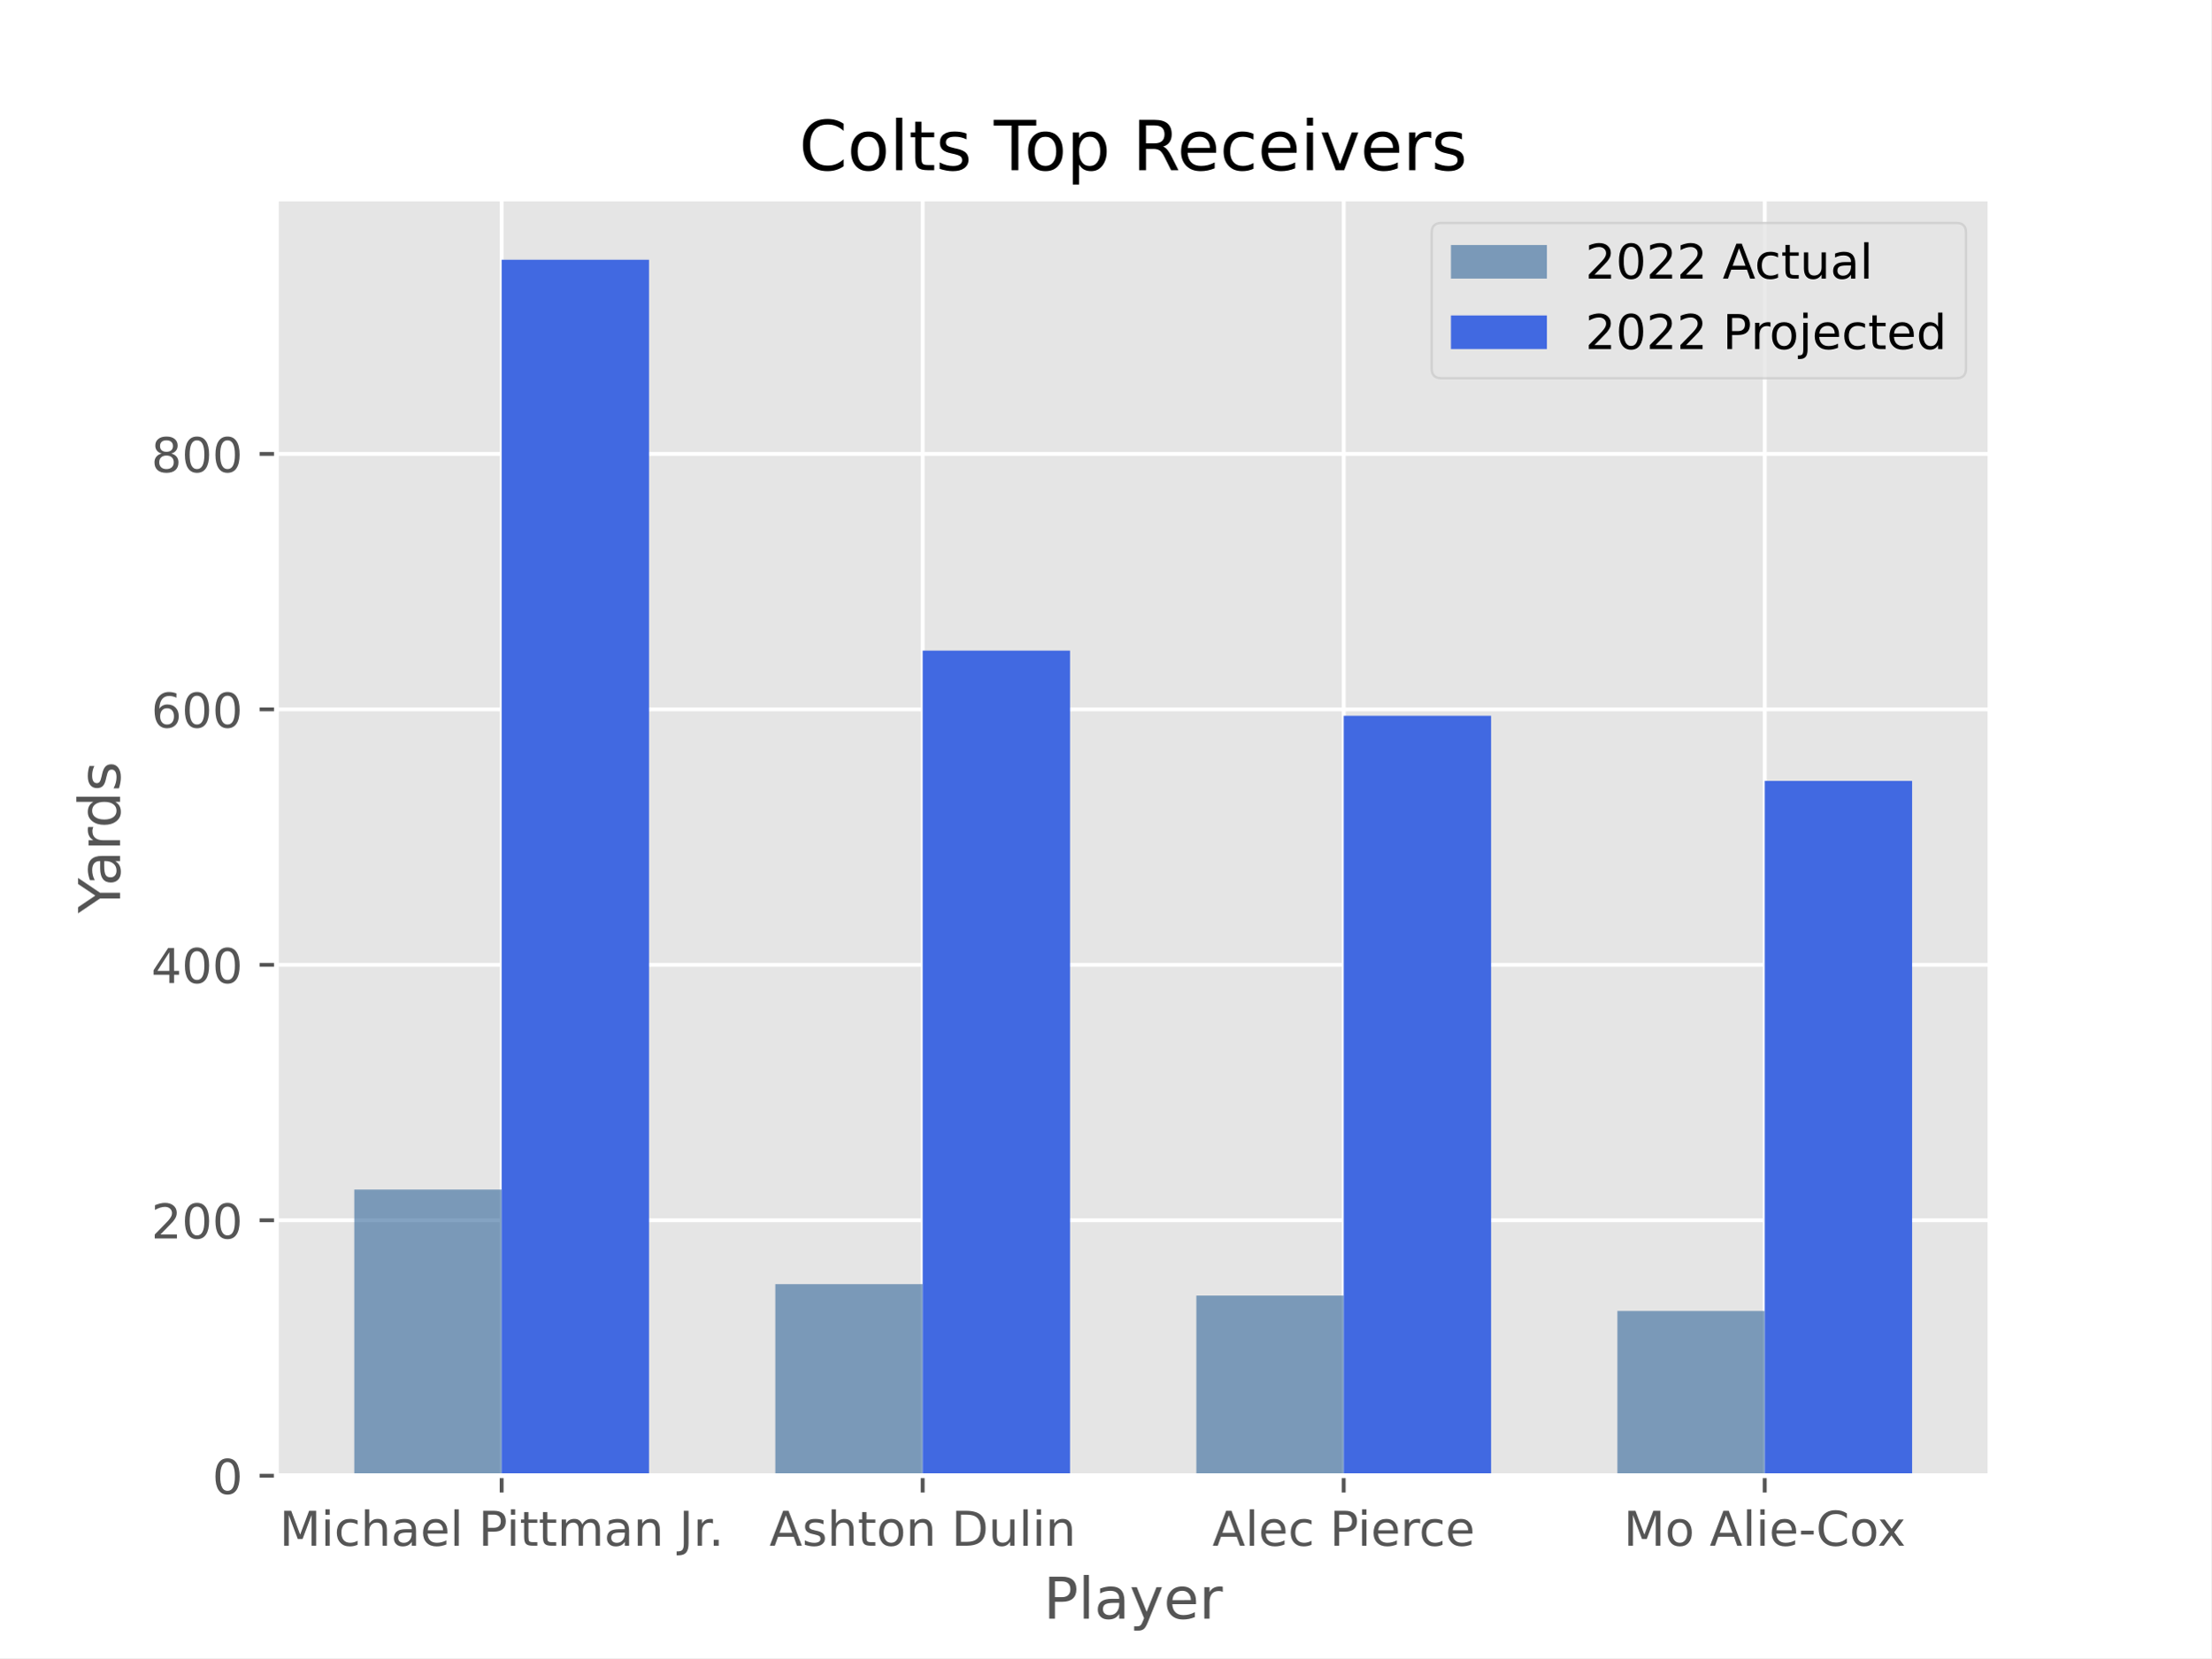
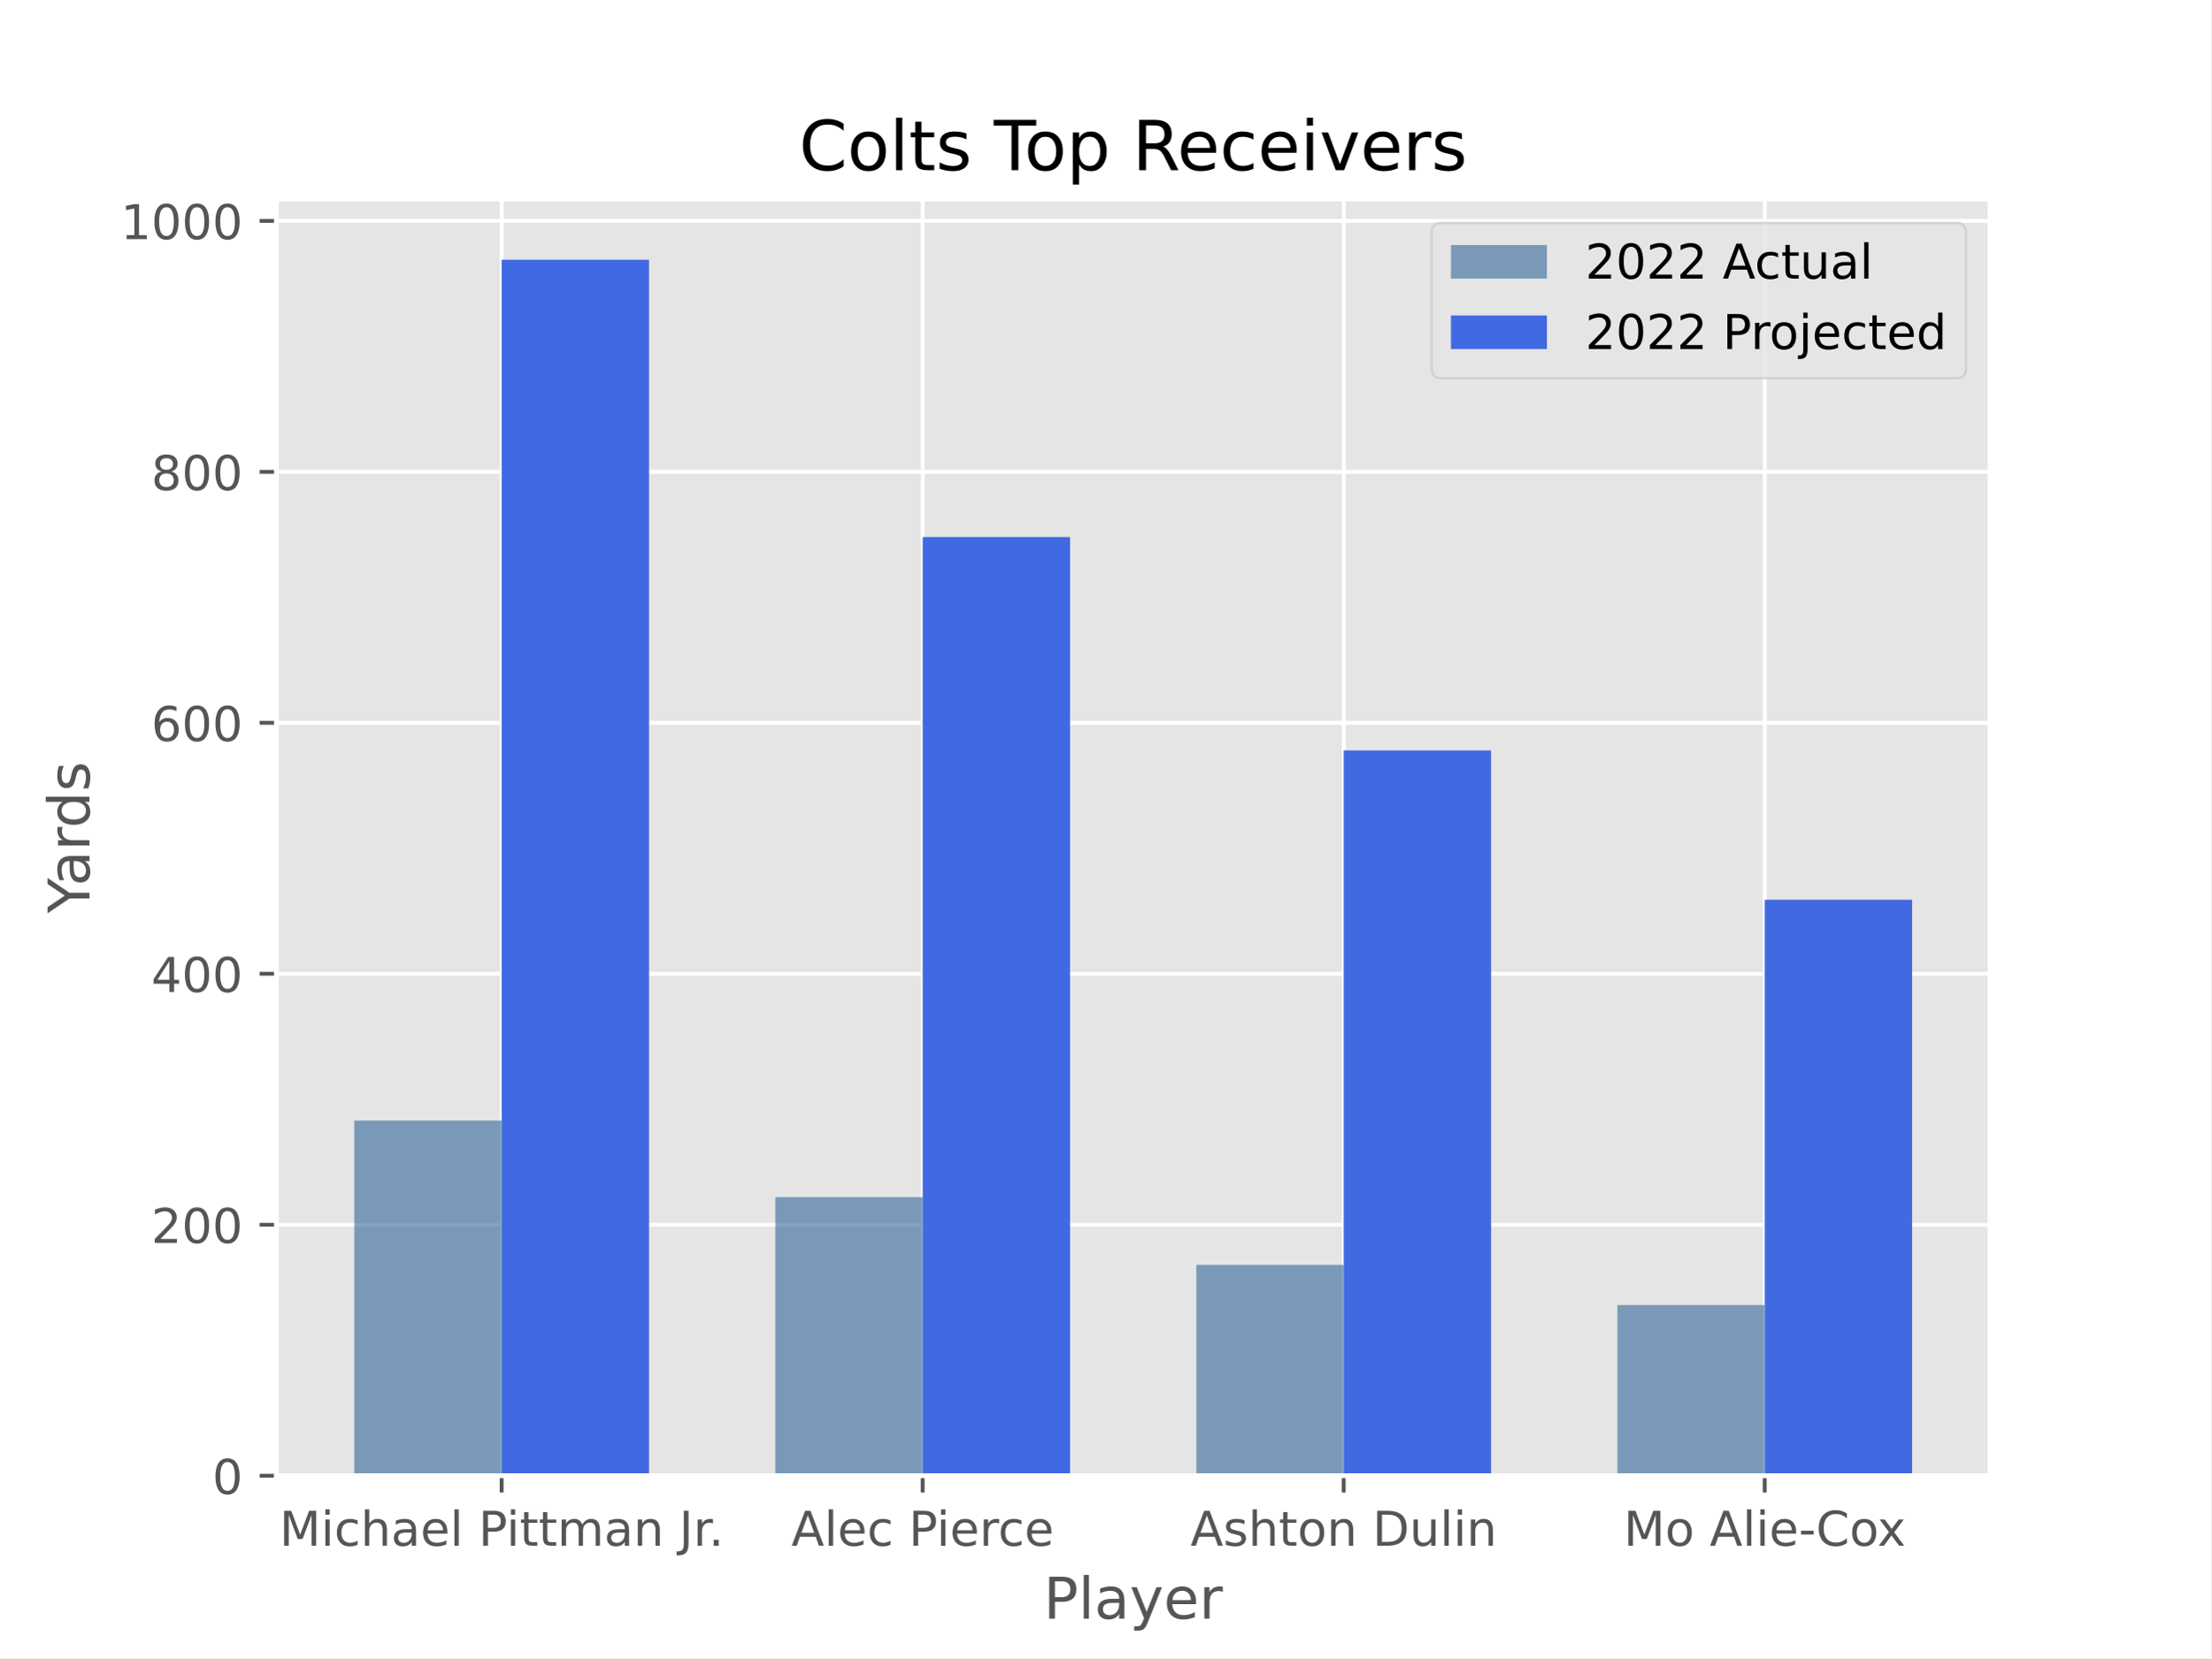
<svg xmlns="http://www.w3.org/2000/svg" xmlns:xlink="http://www.w3.org/1999/xlink" width="460.8pt" height="345.6pt" viewBox="0 0 460.8 345.6" version="1.1">
  <defs>
    <style type="text/css">*{stroke-linejoin: round; stroke-linecap: butt}</style>
  </defs>
  <g id="figure_1">
    <g id="patch_1">
      <path d="M 0 345.6  L 460.8 345.6  L 460.8 0  L 0 0  z " style="fill: #ffffff" />
    </g>
    <g id="axes_1">
      <g id="patch_2">
        <path d="M 57.6 307.584  L 414.72 307.584  L 414.72 41.472  L 57.6 41.472  z " style="fill: #e5e5e5" />
      </g>
      <g id="matplotlib.axis_1">
        <g id="xtick_1">
          <g id="line2d_1">
-             <path d="M 104.543 307.584  L 104.543 41.472  " clip-path="url(#p8aee1615fc)" style="fill: none; stroke: #ffffff; stroke-width: 0.8; stroke-linecap: square" />
+             <path d="M 104.543 307.584  L 104.543 41.472  " clip-path="url(#pf5551424b3)" style="fill: none; stroke: #ffffff; stroke-width: 0.8; stroke-linecap: square" />
          </g>
          <g id="line2d_2">
            <defs>
-               <path id="m66ddac1da3" d="M 0 0  L 0 3.5  " style="stroke: #555555; stroke-width: 0.8" />
+               <path id="m339e2136e0" d="M 0 0  L 0 3.5  " style="stroke: #555555; stroke-width: 0.8" />
            </defs>
            <g>
-               <use xlink:href="#m66ddac1da3" x="104.543" y="307.584" style="fill: #555555; stroke: #555555; stroke-width: 0.8" />
+               <use xlink:href="#m339e2136e0" x="104.543" y="307.584" style="fill: #555555; stroke: #555555; stroke-width: 0.8" />
            </g>
          </g>
          <g id="text_1">
            <g style="fill: #555555" transform="translate(58.23626 322.1824) scale(0.1 -0.1)">
              <defs>
                <path id="DejaVuSans-4d" d="M 628 4666  L 1569 4666  L 2759 1491  L 3956 4666  L 4897 4666  L 4897 0  L 4281 0  L 4281 4097  L 3078 897  L 2444 897  L 1241 4097  L 1241 0  L 628 0  L 628 4666  z " transform="scale(0.015625)" />
                <path id="DejaVuSans-69" d="M 603 3500  L 1178 3500  L 1178 0  L 603 0  L 603 3500  z M 603 4863  L 1178 4863  L 1178 4134  L 603 4134  L 603 4863  z " transform="scale(0.015625)" />
                <path id="DejaVuSans-63" d="M 3122 3366  L 3122 2828  Q 2878 2963 2633 3030  Q 2388 3097 2138 3097  Q 1578 3097 1268 2742  Q 959 2388 959 1747  Q 959 1106 1268 751  Q 1578 397 2138 397  Q 2388 397 2633 464  Q 2878 531 3122 666  L 3122 134  Q 2881 22 2623 -34  Q 2366 -91 2075 -91  Q 1284 -91 818 406  Q 353 903 353 1747  Q 353 2603 823 3093  Q 1294 3584 2113 3584  Q 2378 3584 2631 3529  Q 2884 3475 3122 3366  z " transform="scale(0.015625)" />
                <path id="DejaVuSans-68" d="M 3513 2113  L 3513 0  L 2938 0  L 2938 2094  Q 2938 2591 2744 2837  Q 2550 3084 2163 3084  Q 1697 3084 1428 2787  Q 1159 2491 1159 1978  L 1159 0  L 581 0  L 581 4863  L 1159 4863  L 1159 2956  Q 1366 3272 1645 3428  Q 1925 3584 2291 3584  Q 2894 3584 3203 3211  Q 3513 2838 3513 2113  z " transform="scale(0.015625)" />
                <path id="DejaVuSans-61" d="M 2194 1759  Q 1497 1759 1228 1600  Q 959 1441 959 1056  Q 959 750 1161 570  Q 1363 391 1709 391  Q 2188 391 2477 730  Q 2766 1069 2766 1631  L 2766 1759  L 2194 1759  z M 3341 1997  L 3341 0  L 2766 0  L 2766 531  Q 2569 213 2275 61  Q 1981 -91 1556 -91  Q 1019 -91 701 211  Q 384 513 384 1019  Q 384 1609 779 1909  Q 1175 2209 1959 2209  L 2766 2209  L 2766 2266  Q 2766 2663 2505 2880  Q 2244 3097 1772 3097  Q 1472 3097 1187 3025  Q 903 2953 641 2809  L 641 3341  Q 956 3463 1253 3523  Q 1550 3584 1831 3584  Q 2591 3584 2966 3190  Q 3341 2797 3341 1997  z " transform="scale(0.015625)" />
                <path id="DejaVuSans-65" d="M 3597 1894  L 3597 1613  L 953 1613  Q 991 1019 1311 708  Q 1631 397 2203 397  Q 2534 397 2845 478  Q 3156 559 3463 722  L 3463 178  Q 3153 47 2828 -22  Q 2503 -91 2169 -91  Q 1331 -91 842 396  Q 353 884 353 1716  Q 353 2575 817 3079  Q 1281 3584 2069 3584  Q 2775 3584 3186 3129  Q 3597 2675 3597 1894  z M 3022 2063  Q 3016 2534 2758 2815  Q 2500 3097 2075 3097  Q 1594 3097 1305 2825  Q 1016 2553 972 2059  L 3022 2063  z " transform="scale(0.015625)" />
                <path id="DejaVuSans-6c" d="M 603 4863  L 1178 4863  L 1178 0  L 603 0  L 603 4863  z " transform="scale(0.015625)" />
                <path id="DejaVuSans-20" transform="scale(0.015625)" />
                <path id="DejaVuSans-50" d="M 1259 4147  L 1259 2394  L 2053 2394  Q 2494 2394 2734 2622  Q 2975 2850 2975 3272  Q 2975 3691 2734 3919  Q 2494 4147 2053 4147  L 1259 4147  z M 628 4666  L 2053 4666  Q 2838 4666 3239 4311  Q 3641 3956 3641 3272  Q 3641 2581 3239 2228  Q 2838 1875 2053 1875  L 1259 1875  L 1259 0  L 628 0  L 628 4666  z " transform="scale(0.015625)" />
                <path id="DejaVuSans-74" d="M 1172 4494  L 1172 3500  L 2356 3500  L 2356 3053  L 1172 3053  L 1172 1153  Q 1172 725 1289 603  Q 1406 481 1766 481  L 2356 481  L 2356 0  L 1766 0  Q 1100 0 847 248  Q 594 497 594 1153  L 594 3053  L 172 3053  L 172 3500  L 594 3500  L 594 4494  L 1172 4494  z " transform="scale(0.015625)" />
                <path id="DejaVuSans-6d" d="M 3328 2828  Q 3544 3216 3844 3400  Q 4144 3584 4550 3584  Q 5097 3584 5394 3201  Q 5691 2819 5691 2113  L 5691 0  L 5113 0  L 5113 2094  Q 5113 2597 4934 2840  Q 4756 3084 4391 3084  Q 3944 3084 3684 2787  Q 3425 2491 3425 1978  L 3425 0  L 2847 0  L 2847 2094  Q 2847 2600 2669 2842  Q 2491 3084 2119 3084  Q 1678 3084 1418 2786  Q 1159 2488 1159 1978  L 1159 0  L 581 0  L 581 3500  L 1159 3500  L 1159 2956  Q 1356 3278 1631 3431  Q 1906 3584 2284 3584  Q 2666 3584 2933 3390  Q 3200 3197 3328 2828  z " transform="scale(0.015625)" />
                <path id="DejaVuSans-6e" d="M 3513 2113  L 3513 0  L 2938 0  L 2938 2094  Q 2938 2591 2744 2837  Q 2550 3084 2163 3084  Q 1697 3084 1428 2787  Q 1159 2491 1159 1978  L 1159 0  L 581 0  L 581 3500  L 1159 3500  L 1159 2956  Q 1366 3272 1645 3428  Q 1925 3584 2291 3584  Q 2894 3584 3203 3211  Q 3513 2838 3513 2113  z " transform="scale(0.015625)" />
                <path id="DejaVuSans-4a" d="M 628 4666  L 1259 4666  L 1259 325  Q 1259 -519 939 -900  Q 619 -1281 -91 -1281  L -331 -1281  L -331 -750  L -134 -750  Q 284 -750 456 -515  Q 628 -281 628 325  L 628 4666  z " transform="scale(0.015625)" />
                <path id="DejaVuSans-72" d="M 2631 2963  Q 2534 3019 2420 3045  Q 2306 3072 2169 3072  Q 1681 3072 1420 2755  Q 1159 2438 1159 1844  L 1159 0  L 581 0  L 581 3500  L 1159 3500  L 1159 2956  Q 1341 3275 1631 3429  Q 1922 3584 2338 3584  Q 2397 3584 2469 3576  Q 2541 3569 2628 3553  L 2631 2963  z " transform="scale(0.015625)" />
                <path id="DejaVuSans-2e" d="M 684 794  L 1344 794  L 1344 0  L 684 0  L 684 794  z " transform="scale(0.015625)" />
              </defs>
              <use xlink:href="#DejaVuSans-4d" />
              <use xlink:href="#DejaVuSans-69" x="86.279" />
              <use xlink:href="#DejaVuSans-63" x="114.062" />
              <use xlink:href="#DejaVuSans-68" x="169.043" />
              <use xlink:href="#DejaVuSans-61" x="232.422" />
              <use xlink:href="#DejaVuSans-65" x="293.701" />
              <use xlink:href="#DejaVuSans-6c" x="355.225" />
              <use xlink:href="#DejaVuSans-20" x="383.008" />
              <use xlink:href="#DejaVuSans-50" x="414.795" />
              <use xlink:href="#DejaVuSans-69" x="472.848" />
              <use xlink:href="#DejaVuSans-74" x="500.631" />
              <use xlink:href="#DejaVuSans-74" x="539.84" />
              <use xlink:href="#DejaVuSans-6d" x="579.049" />
              <use xlink:href="#DejaVuSans-61" x="676.461" />
              <use xlink:href="#DejaVuSans-6e" x="737.74" />
              <use xlink:href="#DejaVuSans-20" x="801.119" />
              <use xlink:href="#DejaVuSans-4a" x="832.906" />
              <use xlink:href="#DejaVuSans-72" x="862.398" />
              <use xlink:href="#DejaVuSans-2e" x="894.387" />
            </g>
          </g>
        </g>
        <g id="xtick_2">
          <g id="line2d_3">
-             <path d="M 192.288 307.584  L 192.288 41.472  " clip-path="url(#p8aee1615fc)" style="fill: none; stroke: #ffffff; stroke-width: 0.8; stroke-linecap: square" />
+             <path d="M 192.288 307.584  L 192.288 41.472  " clip-path="url(#pf5551424b3)" style="fill: none; stroke: #ffffff; stroke-width: 0.8; stroke-linecap: square" />
          </g>
          <g id="line2d_4">
            <g>
-               <use xlink:href="#m66ddac1da3" x="192.288" y="307.584" style="fill: #555555; stroke: #555555; stroke-width: 0.8" />
+               <use xlink:href="#m339e2136e0" x="192.288" y="307.584" style="fill: #555555; stroke: #555555; stroke-width: 0.8" />
            </g>
          </g>
          <g id="text_2">
-             <g style="fill: #555555" transform="translate(160.351 322.1824) scale(0.1 -0.1)">
+             <g style="fill: #555555" transform="translate(164.9268 322.1824) scale(0.1 -0.1)">
              <defs>
                <path id="DejaVuSans-41" d="M 2188 4044  L 1331 1722  L 3047 1722  L 2188 4044  z M 1831 4666  L 2547 4666  L 4325 0  L 3669 0  L 3244 1197  L 1141 1197  L 716 0  L 50 0  L 1831 4666  z " transform="scale(0.015625)" />
+               </defs>
+               <use xlink:href="#DejaVuSans-41" />
+               <use xlink:href="#DejaVuSans-6c" x="68.408" />
+               <use xlink:href="#DejaVuSans-65" x="96.191" />
+               <use xlink:href="#DejaVuSans-63" x="157.715" />
+               <use xlink:href="#DejaVuSans-20" x="212.695" />
+               <use xlink:href="#DejaVuSans-50" x="244.482" />
+               <use xlink:href="#DejaVuSans-69" x="302.535" />
+               <use xlink:href="#DejaVuSans-65" x="330.318" />
+               <use xlink:href="#DejaVuSans-72" x="391.842" />
+               <use xlink:href="#DejaVuSans-63" x="430.705" />
+               <use xlink:href="#DejaVuSans-65" x="485.686" />
+             </g>
+           </g>
+         </g>
+         <g id="xtick_3">
+           <g id="line2d_5">
+             <path d="M 280.032 307.584  L 280.032 41.472  " clip-path="url(#pf5551424b3)" style="fill: none; stroke: #ffffff; stroke-width: 0.8; stroke-linecap: square" />
+           </g>
+           <g id="line2d_6">
+             <g>
+               <use xlink:href="#m339e2136e0" x="280.032" y="307.584" style="fill: #555555; stroke: #555555; stroke-width: 0.8" />
+             </g>
+           </g>
+           <g id="text_3">
+             <g style="fill: #555555" transform="translate(248.0955 322.1824) scale(0.1 -0.1)">
+               <defs>
                <path id="DejaVuSans-73" d="M 2834 3397  L 2834 2853  Q 2591 2978 2328 3040  Q 2066 3103 1784 3103  Q 1356 3103 1142 2972  Q 928 2841 928 2578  Q 928 2378 1081 2264  Q 1234 2150 1697 2047  L 1894 2003  Q 2506 1872 2764 1633  Q 3022 1394 3022 966  Q 3022 478 2636 193  Q 2250 -91 1575 -91  Q 1294 -91 989 -36  Q 684 19 347 128  L 347 722  Q 666 556 975 473  Q 1284 391 1588 391  Q 1994 391 2212 530  Q 2431 669 2431 922  Q 2431 1156 2273 1281  Q 2116 1406 1581 1522  L 1381 1569  Q 847 1681 609 1914  Q 372 2147 372 2553  Q 372 3047 722 3315  Q 1072 3584 1716 3584  Q 2034 3584 2315 3537  Q 2597 3491 2834 3397  z " transform="scale(0.015625)" />
                <path id="DejaVuSans-6f" d="M 1959 3097  Q 1497 3097 1228 2736  Q 959 2375 959 1747  Q 959 1119 1226 758  Q 1494 397 1959 397  Q 2419 397 2687 759  Q 2956 1122 2956 1747  Q 2956 2369 2687 2733  Q 2419 3097 1959 3097  z M 1959 3584  Q 2709 3584 3137 3096  Q 3566 2609 3566 1747  Q 3566 888 3137 398  Q 2709 -91 1959 -91  Q 1206 -91 779 398  Q 353 888 353 1747  Q 353 2609 779 3096  Q 1206 3584 1959 3584  z " transform="scale(0.015625)" />
                <path id="DejaVuSans-44" d="M 1259 4147  L 1259 519  L 2022 519  Q 2988 519 3436 956  Q 3884 1394 3884 2338  Q 3884 3275 3436 3711  Q 2988 4147 2022 4147  L 1259 4147  z M 628 4666  L 1925 4666  Q 3281 4666 3915 4102  Q 4550 3538 4550 2338  Q 4550 1131 3912 565  Q 3275 0 1925 0  L 628 0  L 628 4666  z " transform="scale(0.015625)" />
                <path id="DejaVuSans-75" d="M 544 1381  L 544 3500  L 1119 3500  L 1119 1403  Q 1119 906 1312 657  Q 1506 409 1894 409  Q 2359 409 2629 706  Q 2900 1003 2900 1516  L 2900 3500  L 3475 3500  L 3475 0  L 2900 0  L 2900 538  Q 2691 219 2414 64  Q 2138 -91 1772 -91  Q 1169 -91 856 284  Q 544 659 544 1381  z M 1991 3584  L 1991 3584  z " transform="scale(0.015625)" />
              </defs>
              <use xlink:href="#DejaVuSans-41" />
              <use xlink:href="#DejaVuSans-73" x="68.408" />
              <use xlink:href="#DejaVuSans-68" x="120.508" />
              <use xlink:href="#DejaVuSans-74" x="183.887" />
              <use xlink:href="#DejaVuSans-6f" x="223.096" />
              <use xlink:href="#DejaVuSans-6e" x="284.277" />
              <use xlink:href="#DejaVuSans-20" x="347.656" />
              <use xlink:href="#DejaVuSans-44" x="379.443" />
              <use xlink:href="#DejaVuSans-75" x="456.445" />
              <use xlink:href="#DejaVuSans-6c" x="519.824" />
              <use xlink:href="#DejaVuSans-69" x="547.607" />
              <use xlink:href="#DejaVuSans-6e" x="575.391" />
            </g>
          </g>
        </g>
-         <g id="xtick_3">
-           <g id="line2d_5">
-             <path d="M 280.032 307.584  L 280.032 41.472  " clip-path="url(#p8aee1615fc)" style="fill: none; stroke: #ffffff; stroke-width: 0.8; stroke-linecap: square" />
-           </g>
-           <g id="line2d_6">
-             <g>
-               <use xlink:href="#m66ddac1da3" x="280.032" y="307.584" style="fill: #555555; stroke: #555555; stroke-width: 0.8" />
-             </g>
-           </g>
-           <g id="text_3">
-             <g style="fill: #555555" transform="translate(252.6713 322.1824) scale(0.1 -0.1)">
-               <use xlink:href="#DejaVuSans-41" />
-               <use xlink:href="#DejaVuSans-6c" x="68.408" />
-               <use xlink:href="#DejaVuSans-65" x="96.191" />
-               <use xlink:href="#DejaVuSans-63" x="157.715" />
-               <use xlink:href="#DejaVuSans-20" x="212.695" />
-               <use xlink:href="#DejaVuSans-50" x="244.482" />
-               <use xlink:href="#DejaVuSans-69" x="302.535" />
-               <use xlink:href="#DejaVuSans-65" x="330.318" />
-               <use xlink:href="#DejaVuSans-72" x="391.842" />
-               <use xlink:href="#DejaVuSans-63" x="430.705" />
-               <use xlink:href="#DejaVuSans-65" x="485.686" />
-             </g>
-           </g>
-         </g>
        <g id="xtick_4">
          <g id="line2d_7">
-             <path d="M 367.777 307.584  L 367.777 41.472  " clip-path="url(#p8aee1615fc)" style="fill: none; stroke: #ffffff; stroke-width: 0.8; stroke-linecap: square" />
+             <path d="M 367.777 307.584  L 367.777 41.472  " clip-path="url(#pf5551424b3)" style="fill: none; stroke: #ffffff; stroke-width: 0.8; stroke-linecap: square" />
          </g>
          <g id="line2d_8">
            <g>
-               <use xlink:href="#m66ddac1da3" x="367.777" y="307.584" style="fill: #555555; stroke: #555555; stroke-width: 0.8" />
+               <use xlink:href="#m339e2136e0" x="367.777" y="307.584" style="fill: #555555; stroke: #555555; stroke-width: 0.8" />
            </g>
          </g>
          <g id="text_4">
            <g style="fill: #555555" transform="translate(338.3814 322.1824) scale(0.1 -0.1)">
              <defs>
                <path id="DejaVuSans-2d" d="M 313 2009  L 1997 2009  L 1997 1497  L 313 1497  L 313 2009  z " transform="scale(0.015625)" />
                <path id="DejaVuSans-43" d="M 4122 4306  L 4122 3641  Q 3803 3938 3442 4084  Q 3081 4231 2675 4231  Q 1875 4231 1450 3742  Q 1025 3253 1025 2328  Q 1025 1406 1450 917  Q 1875 428 2675 428  Q 3081 428 3442 575  Q 3803 722 4122 1019  L 4122 359  Q 3791 134 3420 21  Q 3050 -91 2638 -91  Q 1578 -91 968 557  Q 359 1206 359 2328  Q 359 3453 968 4101  Q 1578 4750 2638 4750  Q 3056 4750 3426 4639  Q 3797 4528 4122 4306  z " transform="scale(0.015625)" />
                <path id="DejaVuSans-78" d="M 3513 3500  L 2247 1797  L 3578 0  L 2900 0  L 1881 1375  L 863 0  L 184 0  L 1544 1831  L 300 3500  L 978 3500  L 1906 2253  L 2834 3500  L 3513 3500  z " transform="scale(0.015625)" />
              </defs>
              <use xlink:href="#DejaVuSans-4d" />
              <use xlink:href="#DejaVuSans-6f" x="86.279" />
              <use xlink:href="#DejaVuSans-20" x="147.461" />
              <use xlink:href="#DejaVuSans-41" x="179.248" />
              <use xlink:href="#DejaVuSans-6c" x="247.656" />
              <use xlink:href="#DejaVuSans-69" x="275.439" />
              <use xlink:href="#DejaVuSans-65" x="303.223" />
              <use xlink:href="#DejaVuSans-2d" x="364.746" />
              <use xlink:href="#DejaVuSans-43" x="400.83" />
              <use xlink:href="#DejaVuSans-6f" x="470.654" />
              <use xlink:href="#DejaVuSans-78" x="528.711" />
            </g>
          </g>
        </g>
        <g id="text_5">
          <g style="fill: #555555" transform="translate(217.4888 337.3802) scale(0.12 -0.12)">
            <defs>
              <path id="DejaVuSans-79" d="M 2059 -325  Q 1816 -950 1584 -1140  Q 1353 -1331 966 -1331  L 506 -1331  L 506 -850  L 844 -850  Q 1081 -850 1212 -737  Q 1344 -625 1503 -206  L 1606 56  L 191 3500  L 800 3500  L 1894 763  L 2988 3500  L 3597 3500  L 2059 -325  z " transform="scale(0.015625)" />
            </defs>
            <use xlink:href="#DejaVuSans-50" />
            <use xlink:href="#DejaVuSans-6c" x="60.303" />
            <use xlink:href="#DejaVuSans-61" x="88.086" />
            <use xlink:href="#DejaVuSans-79" x="149.365" />
            <use xlink:href="#DejaVuSans-65" x="208.545" />
            <use xlink:href="#DejaVuSans-72" x="270.068" />
          </g>
        </g>
      </g>
      <g id="matplotlib.axis_2">
        <g id="ytick_1">
          <g id="line2d_9">
-             <path d="M 57.6 307.584  L 414.72 307.584  " clip-path="url(#p8aee1615fc)" style="fill: none; stroke: #ffffff; stroke-width: 0.8; stroke-linecap: square" />
+             <path d="M 57.6 307.584  L 414.72 307.584  " clip-path="url(#pf5551424b3)" style="fill: none; stroke: #ffffff; stroke-width: 0.8; stroke-linecap: square" />
          </g>
          <g id="line2d_10">
            <defs>
-               <path id="m9b8dbcaad8" d="M 0 0  L -3.5 0  " style="stroke: #555555; stroke-width: 0.8" />
+               <path id="m98e67d8601" d="M 0 0  L -3.5 0  " style="stroke: #555555; stroke-width: 0.8" />
            </defs>
            <g>
-               <use xlink:href="#m9b8dbcaad8" x="57.6" y="307.584" style="fill: #555555; stroke: #555555; stroke-width: 0.8" />
+               <use xlink:href="#m98e67d8601" x="57.6" y="307.584" style="fill: #555555; stroke: #555555; stroke-width: 0.8" />
            </g>
          </g>
          <g id="text_6">
            <g style="fill: #555555" transform="translate(44.2375 311.3832) scale(0.1 -0.1)">
              <defs>
                <path id="DejaVuSans-30" d="M 2034 4250  Q 1547 4250 1301 3770  Q 1056 3291 1056 2328  Q 1056 1369 1301 889  Q 1547 409 2034 409  Q 2525 409 2770 889  Q 3016 1369 3016 2328  Q 3016 3291 2770 3770  Q 2525 4250 2034 4250  z M 2034 4750  Q 2819 4750 3233 4129  Q 3647 3509 3647 2328  Q 3647 1150 3233 529  Q 2819 -91 2034 -91  Q 1250 -91 836 529  Q 422 1150 422 2328  Q 422 3509 836 4129  Q 1250 4750 2034 4750  z " transform="scale(0.015625)" />
              </defs>
              <use xlink:href="#DejaVuSans-30" />
            </g>
          </g>
        </g>
        <g id="ytick_2">
          <g id="line2d_11">
-             <path d="M 57.6 254.34  L 414.72 254.34  " clip-path="url(#p8aee1615fc)" style="fill: none; stroke: #ffffff; stroke-width: 0.8; stroke-linecap: square" />
+             <path d="M 57.6 255.274  L 414.72 255.274  " clip-path="url(#pf5551424b3)" style="fill: none; stroke: #ffffff; stroke-width: 0.8; stroke-linecap: square" />
          </g>
          <g id="line2d_12">
            <g>
-               <use xlink:href="#m9b8dbcaad8" x="57.6" y="254.34" style="fill: #555555; stroke: #555555; stroke-width: 0.8" />
+               <use xlink:href="#m98e67d8601" x="57.6" y="255.274" style="fill: #555555; stroke: #555555; stroke-width: 0.8" />
            </g>
          </g>
          <g id="text_7">
-             <g style="fill: #555555" transform="translate(31.5125 258.1395) scale(0.1 -0.1)">
+             <g style="fill: #555555" transform="translate(31.5125 259.0736) scale(0.1 -0.1)">
              <defs>
                <path id="DejaVuSans-32" d="M 1228 531  L 3431 531  L 3431 0  L 469 0  L 469 531  Q 828 903 1448 1529  Q 2069 2156 2228 2338  Q 2531 2678 2651 2914  Q 2772 3150 2772 3378  Q 2772 3750 2511 3984  Q 2250 4219 1831 4219  Q 1534 4219 1204 4116  Q 875 4013 500 3803  L 500 4441  Q 881 4594 1212 4672  Q 1544 4750 1819 4750  Q 2544 4750 2975 4387  Q 3406 4025 3406 3419  Q 3406 3131 3298 2873  Q 3191 2616 2906 2266  Q 2828 2175 2409 1742  Q 1991 1309 1228 531  z " transform="scale(0.015625)" />
              </defs>
              <use xlink:href="#DejaVuSans-32" />
              <use xlink:href="#DejaVuSans-30" x="63.623" />
              <use xlink:href="#DejaVuSans-30" x="127.246" />
            </g>
          </g>
        </g>
        <g id="ytick_3">
          <g id="line2d_13">
-             <path d="M 57.6 201.097  L 414.72 201.097  " clip-path="url(#p8aee1615fc)" style="fill: none; stroke: #ffffff; stroke-width: 0.8; stroke-linecap: square" />
+             <path d="M 57.6 202.965  L 414.72 202.965  " clip-path="url(#pf5551424b3)" style="fill: none; stroke: #ffffff; stroke-width: 0.8; stroke-linecap: square" />
          </g>
          <g id="line2d_14">
            <g>
-               <use xlink:href="#m9b8dbcaad8" x="57.6" y="201.097" style="fill: #555555; stroke: #555555; stroke-width: 0.8" />
+               <use xlink:href="#m98e67d8601" x="57.6" y="202.965" style="fill: #555555; stroke: #555555; stroke-width: 0.8" />
            </g>
          </g>
          <g id="text_8">
-             <g style="fill: #555555" transform="translate(31.5125 204.8958) scale(0.1 -0.1)">
+             <g style="fill: #555555" transform="translate(31.5125 206.764) scale(0.1 -0.1)">
              <defs>
                <path id="DejaVuSans-34" d="M 2419 4116  L 825 1625  L 2419 1625  L 2419 4116  z M 2253 4666  L 3047 4666  L 3047 1625  L 3713 1625  L 3713 1100  L 3047 1100  L 3047 0  L 2419 0  L 2419 1100  L 313 1100  L 313 1709  L 2253 4666  z " transform="scale(0.015625)" />
              </defs>
              <use xlink:href="#DejaVuSans-34" />
              <use xlink:href="#DejaVuSans-30" x="63.623" />
              <use xlink:href="#DejaVuSans-30" x="127.246" />
            </g>
          </g>
        </g>
        <g id="ytick_4">
          <g id="line2d_15">
-             <path d="M 57.6 147.853  L 414.72 147.853  " clip-path="url(#p8aee1615fc)" style="fill: none; stroke: #ffffff; stroke-width: 0.8; stroke-linecap: square" />
+             <path d="M 57.6 150.655  L 414.72 150.655  " clip-path="url(#pf5551424b3)" style="fill: none; stroke: #ffffff; stroke-width: 0.8; stroke-linecap: square" />
          </g>
          <g id="line2d_16">
            <g>
-               <use xlink:href="#m9b8dbcaad8" x="57.6" y="147.853" style="fill: #555555; stroke: #555555; stroke-width: 0.8" />
+               <use xlink:href="#m98e67d8601" x="57.6" y="150.655" style="fill: #555555; stroke: #555555; stroke-width: 0.8" />
            </g>
          </g>
          <g id="text_9">
-             <g style="fill: #555555" transform="translate(31.5125 151.6521) scale(0.1 -0.1)">
+             <g style="fill: #555555" transform="translate(31.5125 154.4544) scale(0.1 -0.1)">
              <defs>
                <path id="DejaVuSans-36" d="M 2113 2584  Q 1688 2584 1439 2293  Q 1191 2003 1191 1497  Q 1191 994 1439 701  Q 1688 409 2113 409  Q 2538 409 2786 701  Q 3034 994 3034 1497  Q 3034 2003 2786 2293  Q 2538 2584 2113 2584  z M 3366 4563  L 3366 3988  Q 3128 4100 2886 4159  Q 2644 4219 2406 4219  Q 1781 4219 1451 3797  Q 1122 3375 1075 2522  Q 1259 2794 1537 2939  Q 1816 3084 2150 3084  Q 2853 3084 3261 2657  Q 3669 2231 3669 1497  Q 3669 778 3244 343  Q 2819 -91 2113 -91  Q 1303 -91 875 529  Q 447 1150 447 2328  Q 447 3434 972 4092  Q 1497 4750 2381 4750  Q 2619 4750 2861 4703  Q 3103 4656 3366 4563  z " transform="scale(0.015625)" />
              </defs>
              <use xlink:href="#DejaVuSans-36" />
              <use xlink:href="#DejaVuSans-30" x="63.623" />
              <use xlink:href="#DejaVuSans-30" x="127.246" />
            </g>
          </g>
        </g>
        <g id="ytick_5">
          <g id="line2d_17">
-             <path d="M 57.6 94.609  L 414.72 94.609  " clip-path="url(#p8aee1615fc)" style="fill: none; stroke: #ffffff; stroke-width: 0.8; stroke-linecap: square" />
+             <path d="M 57.6 98.346  L 414.72 98.346  " clip-path="url(#pf5551424b3)" style="fill: none; stroke: #ffffff; stroke-width: 0.8; stroke-linecap: square" />
          </g>
          <g id="line2d_18">
            <g>
-               <use xlink:href="#m9b8dbcaad8" x="57.6" y="94.609" style="fill: #555555; stroke: #555555; stroke-width: 0.8" />
+               <use xlink:href="#m98e67d8601" x="57.6" y="98.346" style="fill: #555555; stroke: #555555; stroke-width: 0.8" />
            </g>
          </g>
          <g id="text_10">
-             <g style="fill: #555555" transform="translate(31.5125 98.40843) scale(0.1 -0.1)">
+             <g style="fill: #555555" transform="translate(31.5125 102.1448) scale(0.1 -0.1)">
              <defs>
                <path id="DejaVuSans-38" d="M 2034 2216  Q 1584 2216 1326 1975  Q 1069 1734 1069 1313  Q 1069 891 1326 650  Q 1584 409 2034 409  Q 2484 409 2743 651  Q 3003 894 3003 1313  Q 3003 1734 2745 1975  Q 2488 2216 2034 2216  z M 1403 2484  Q 997 2584 770 2862  Q 544 3141 544 3541  Q 544 4100 942 4425  Q 1341 4750 2034 4750  Q 2731 4750 3128 4425  Q 3525 4100 3525 3541  Q 3525 3141 3298 2862  Q 3072 2584 2669 2484  Q 3125 2378 3379 2068  Q 3634 1759 3634 1313  Q 3634 634 3220 271  Q 2806 -91 2034 -91  Q 1263 -91 848 271  Q 434 634 434 1313  Q 434 1759 690 2068  Q 947 2378 1403 2484  z M 1172 3481  Q 1172 3119 1398 2916  Q 1625 2713 2034 2713  Q 2441 2713 2670 2916  Q 2900 3119 2900 3481  Q 2900 3844 2670 4047  Q 2441 4250 2034 4250  Q 1625 4250 1398 4047  Q 1172 3844 1172 3481  z " transform="scale(0.015625)" />
              </defs>
              <use xlink:href="#DejaVuSans-38" />
              <use xlink:href="#DejaVuSans-30" x="63.623" />
              <use xlink:href="#DejaVuSans-30" x="127.246" />
            </g>
          </g>
        </g>
-         <g id="text_11">
-           <g style="fill: #555555" transform="translate(25.01687 190.3408) rotate(-90) scale(0.12 -0.12)">
+         <g id="ytick_6">
+           <g id="line2d_19">
+             <path d="M 57.6 46.036  L 414.72 46.036  " clip-path="url(#pf5551424b3)" style="fill: none; stroke: #ffffff; stroke-width: 0.8; stroke-linecap: square" />
+           </g>
+           <g id="line2d_20">
+             <g>
+               <use xlink:href="#m98e67d8601" x="57.6" y="46.036" style="fill: #555555; stroke: #555555; stroke-width: 0.8" />
+             </g>
+           </g>
+           <g id="text_11">
+             <g style="fill: #555555" transform="translate(25.15 49.83523) scale(0.1 -0.1)">
+               <defs>
+                 <path id="DejaVuSans-31" d="M 794 531  L 1825 531  L 1825 4091  L 703 3866  L 703 4441  L 1819 4666  L 2450 4666  L 2450 531  L 3481 531  L 3481 0  L 794 0  L 794 531  z " transform="scale(0.015625)" />
+               </defs>
+               <use xlink:href="#DejaVuSans-31" />
+               <use xlink:href="#DejaVuSans-30" x="63.623" />
+               <use xlink:href="#DejaVuSans-30" x="127.246" />
+               <use xlink:href="#DejaVuSans-30" x="190.869" />
+             </g>
+           </g>
+         </g>
+         <g id="text_12">
+           <g style="fill: #555555" transform="translate(18.65438 190.3408) rotate(-90) scale(0.12 -0.12)">
            <defs>
              <path id="DejaVuSans-59" d="M -13 4666  L 666 4666  L 1959 2747  L 3244 4666  L 3922 4666  L 2272 2222  L 2272 0  L 1638 0  L 1638 2222  L -13 4666  z " transform="scale(0.015625)" />
              <path id="DejaVuSans-64" d="M 2906 2969  L 2906 4863  L 3481 4863  L 3481 0  L 2906 0  L 2906 525  Q 2725 213 2448 61  Q 2172 -91 1784 -91  Q 1150 -91 751 415  Q 353 922 353 1747  Q 353 2572 751 3078  Q 1150 3584 1784 3584  Q 2172 3584 2448 3432  Q 2725 3281 2906 2969  z M 947 1747  Q 947 1113 1208 752  Q 1469 391 1925 391  Q 2381 391 2643 752  Q 2906 1113 2906 1747  Q 2906 2381 2643 2742  Q 2381 3103 1925 3103  Q 1469 3103 1208 2742  Q 947 2381 947 1747  z " transform="scale(0.015625)" />
            </defs>
            <use xlink:href="#DejaVuSans-59" />
            <use xlink:href="#DejaVuSans-61" x="47.334" />
            <use xlink:href="#DejaVuSans-72" x="108.613" />
            <use xlink:href="#DejaVuSans-64" x="147.977" />
            <use xlink:href="#DejaVuSans-73" x="211.453" />
          </g>
        </g>
      </g>
      <g id="patch_3">
-         <path d="M 73.833 307.584  L 104.543 307.584  L 104.543 247.951  L 73.833 247.951  z " clip-path="url(#p8aee1615fc)" style="fill: #336699; fill-opacity: 0.6" />
+         <path d="M 73.833 307.584  L 104.543 307.584  L 104.543 233.566  L 73.833 233.566  z " clip-path="url(#pf5551424b3)" style="fill: #336699; fill-opacity: 0.6" />
      </g>
      <g id="patch_4">
-         <path d="M 161.577 307.584  L 192.288 307.584  L 192.288 267.651  L 161.577 267.651  z " clip-path="url(#p8aee1615fc)" style="fill: #336699; fill-opacity: 0.6" />
+         <path d="M 161.577 307.584  L 192.288 307.584  L 192.288 249.52  L 161.577 249.52  z " clip-path="url(#pf5551424b3)" style="fill: #336699; fill-opacity: 0.6" />
      </g>
      <g id="patch_5">
-         <path d="M 249.322 307.584  L 280.032 307.584  L 280.032 270.047  L 249.322 270.047  z " clip-path="url(#p8aee1615fc)" style="fill: #336699; fill-opacity: 0.6" />
+         <path d="M 249.322 307.584  L 280.032 307.584  L 280.032 263.644  L 249.322 263.644  z " clip-path="url(#pf5551424b3)" style="fill: #336699; fill-opacity: 0.6" />
      </g>
      <g id="patch_6">
-         <path d="M 337.066 307.584  L 367.777 307.584  L 367.777 273.242  L 337.066 273.242  z " clip-path="url(#p8aee1615fc)" style="fill: #336699; fill-opacity: 0.6" />
+         <path d="M 337.066 307.584  L 367.777 307.584  L 367.777 272.013  L 337.066 272.013  z " clip-path="url(#pf5551424b3)" style="fill: #336699; fill-opacity: 0.6" />
      </g>
      <g id="patch_7">
-         <path d="M 104.543 307.584  L 135.254 307.584  L 135.254 54.144  L 104.543 54.144  z " clip-path="url(#p8aee1615fc)" style="fill: #4169e1" />
+         <path d="M 104.543 307.584  L 135.254 307.584  L 135.254 54.144  L 104.543 54.144  z " clip-path="url(#pf5551424b3)" style="fill: #4169e1" />
      </g>
      <g id="patch_8">
-         <path d="M 192.288 307.584  L 222.998 307.584  L 222.998 135.607  L 192.288 135.607  z " clip-path="url(#p8aee1615fc)" style="fill: #4169e1" />
+         <path d="M 192.288 307.584  L 222.998 307.584  L 222.998 111.946  L 192.288 111.946  z " clip-path="url(#pf5551424b3)" style="fill: #4169e1" />
      </g>
      <g id="patch_9">
-         <path d="M 280.032 307.584  L 310.743 307.584  L 310.743 149.184  L 280.032 149.184  z " clip-path="url(#p8aee1615fc)" style="fill: #4169e1" />
+         <path d="M 280.032 307.584  L 310.743 307.584  L 310.743 156.409  L 280.032 156.409  z " clip-path="url(#pf5551424b3)" style="fill: #4169e1" />
      </g>
      <g id="patch_10">
-         <path d="M 367.777 307.584  L 398.487 307.584  L 398.487 162.761  L 367.777 162.761  z " clip-path="url(#p8aee1615fc)" style="fill: #4169e1" />
+         <path d="M 367.777 307.584  L 398.487 307.584  L 398.487 187.533  L 367.777 187.533  z " clip-path="url(#pf5551424b3)" style="fill: #4169e1" />
      </g>
      <g id="patch_11">
        <path d="M 57.6 307.584  L 57.6 41.472  " style="fill: none; stroke: #ffffff; stroke-linejoin: miter; stroke-linecap: square" />
      </g>
      <g id="patch_12">
        <path d="M 414.72 307.584  L 414.72 41.472  " style="fill: none; stroke: #ffffff; stroke-linejoin: miter; stroke-linecap: square" />
      </g>
      <g id="patch_13">
        <path d="M 57.6 307.584  L 414.72 307.584  " style="fill: none; stroke: #ffffff; stroke-linejoin: miter; stroke-linecap: square" />
      </g>
      <g id="patch_14">
        <path d="M 57.6 41.472  L 414.72 41.472  " style="fill: none; stroke: #ffffff; stroke-linejoin: miter; stroke-linecap: square" />
      </g>
-       <g id="text_12">
+       <g id="text_13">
        <g transform="translate(166.5259 35.472) scale(0.144 -0.144)">
          <defs>
            <path id="DejaVuSans-54" d="M -19 4666  L 3928 4666  L 3928 4134  L 2272 4134  L 2272 0  L 1638 0  L 1638 4134  L -19 4134  L -19 4666  z " transform="scale(0.015625)" />
            <path id="DejaVuSans-70" d="M 1159 525  L 1159 -1331  L 581 -1331  L 581 3500  L 1159 3500  L 1159 2969  Q 1341 3281 1617 3432  Q 1894 3584 2278 3584  Q 2916 3584 3314 3078  Q 3713 2572 3713 1747  Q 3713 922 3314 415  Q 2916 -91 2278 -91  Q 1894 -91 1617 61  Q 1341 213 1159 525  z M 3116 1747  Q 3116 2381 2855 2742  Q 2594 3103 2138 3103  Q 1681 3103 1420 2742  Q 1159 2381 1159 1747  Q 1159 1113 1420 752  Q 1681 391 2138 391  Q 2594 391 2855 752  Q 3116 1113 3116 1747  z " transform="scale(0.015625)" />
            <path id="DejaVuSans-52" d="M 2841 2188  Q 3044 2119 3236 1894  Q 3428 1669 3622 1275  L 4263 0  L 3584 0  L 2988 1197  Q 2756 1666 2539 1819  Q 2322 1972 1947 1972  L 1259 1972  L 1259 0  L 628 0  L 628 4666  L 2053 4666  Q 2853 4666 3247 4331  Q 3641 3997 3641 3322  Q 3641 2881 3436 2590  Q 3231 2300 2841 2188  z M 1259 4147  L 1259 2491  L 2053 2491  Q 2509 2491 2742 2702  Q 2975 2913 2975 3322  Q 2975 3731 2742 3939  Q 2509 4147 2053 4147  L 1259 4147  z " transform="scale(0.015625)" />
            <path id="DejaVuSans-76" d="M 191 3500  L 800 3500  L 1894 563  L 2988 3500  L 3597 3500  L 2284 0  L 1503 0  L 191 3500  z " transform="scale(0.015625)" />
          </defs>
          <use xlink:href="#DejaVuSans-43" />
          <use xlink:href="#DejaVuSans-6f" x="69.824" />
          <use xlink:href="#DejaVuSans-6c" x="131.006" />
          <use xlink:href="#DejaVuSans-74" x="158.789" />
          <use xlink:href="#DejaVuSans-73" x="197.998" />
          <use xlink:href="#DejaVuSans-20" x="250.098" />
          <use xlink:href="#DejaVuSans-54" x="281.885" />
          <use xlink:href="#DejaVuSans-6f" x="325.969" />
          <use xlink:href="#DejaVuSans-70" x="387.15" />
          <use xlink:href="#DejaVuSans-20" x="450.627" />
          <use xlink:href="#DejaVuSans-52" x="482.414" />
          <use xlink:href="#DejaVuSans-65" x="547.396" />
          <use xlink:href="#DejaVuSans-63" x="608.92" />
          <use xlink:href="#DejaVuSans-65" x="663.9" />
          <use xlink:href="#DejaVuSans-69" x="725.424" />
          <use xlink:href="#DejaVuSans-76" x="753.207" />
          <use xlink:href="#DejaVuSans-65" x="812.387" />
          <use xlink:href="#DejaVuSans-72" x="873.91" />
          <use xlink:href="#DejaVuSans-73" x="915.023" />
        </g>
      </g>
      <g id="legend_1">
        <g id="patch_15">
          <path d="M 300.381 78.828  L 407.72 78.828  Q 409.72 78.828 409.72 76.828  L 409.72 48.472  Q 409.72 46.472 407.72 46.472  L 300.381 46.472  Q 298.381 46.472 298.381 48.472  L 298.381 76.828  Q 298.381 78.828 300.381 78.828  z " style="fill: #e5e5e5; opacity: 0.8; stroke: #cccccc; stroke-width: 0.5; stroke-linejoin: miter" />
        </g>
        <g id="patch_16">
          <path d="M 302.381 58.07  L 322.381 58.07  L 322.381 51.07  L 302.381 51.07  z " style="fill: #336699; fill-opacity: 0.6" />
        </g>
-         <g id="text_13">
+         <g id="text_14">
          <g transform="translate(330.3809 58.07044) scale(0.1 -0.1)">
            <use xlink:href="#DejaVuSans-32" />
            <use xlink:href="#DejaVuSans-30" x="63.623" />
            <use xlink:href="#DejaVuSans-32" x="127.246" />
            <use xlink:href="#DejaVuSans-32" x="190.869" />
            <use xlink:href="#DejaVuSans-20" x="254.492" />
            <use xlink:href="#DejaVuSans-41" x="286.279" />
            <use xlink:href="#DejaVuSans-63" x="352.938" />
            <use xlink:href="#DejaVuSans-74" x="407.918" />
            <use xlink:href="#DejaVuSans-75" x="447.127" />
            <use xlink:href="#DejaVuSans-61" x="510.506" />
            <use xlink:href="#DejaVuSans-6c" x="571.785" />
          </g>
        </g>
        <g id="patch_17">
          <path d="M 302.381 72.749  L 322.381 72.749  L 322.381 65.749  L 302.381 65.749  z " style="fill: #4169e1" />
        </g>
-         <g id="text_14">
+         <g id="text_15">
          <g transform="translate(330.3809 72.74856) scale(0.1 -0.1)">
            <defs>
              <path id="DejaVuSans-6a" d="M 603 3500  L 1178 3500  L 1178 -63  Q 1178 -731 923 -1031  Q 669 -1331 103 -1331  L -116 -1331  L -116 -844  L 38 -844  Q 366 -844 484 -692  Q 603 -541 603 -63  L 603 3500  z M 603 4863  L 1178 4863  L 1178 4134  L 603 4134  L 603 4863  z " transform="scale(0.015625)" />
            </defs>
            <use xlink:href="#DejaVuSans-32" />
            <use xlink:href="#DejaVuSans-30" x="63.623" />
            <use xlink:href="#DejaVuSans-32" x="127.246" />
            <use xlink:href="#DejaVuSans-32" x="190.869" />
            <use xlink:href="#DejaVuSans-20" x="254.492" />
            <use xlink:href="#DejaVuSans-50" x="286.279" />
            <use xlink:href="#DejaVuSans-72" x="344.832" />
            <use xlink:href="#DejaVuSans-6f" x="383.695" />
            <use xlink:href="#DejaVuSans-6a" x="444.877" />
            <use xlink:href="#DejaVuSans-65" x="472.66" />
            <use xlink:href="#DejaVuSans-63" x="534.184" />
            <use xlink:href="#DejaVuSans-74" x="589.164" />
            <use xlink:href="#DejaVuSans-65" x="628.373" />
            <use xlink:href="#DejaVuSans-64" x="689.896" />
          </g>
        </g>
      </g>
    </g>
  </g>
  <defs>
-     <clipPath id="p8aee1615fc">
+     <clipPath id="pf5551424b3">
      <rect x="57.6" y="41.472" width="357.12" height="266.112" />
    </clipPath>
  </defs>
</svg>
